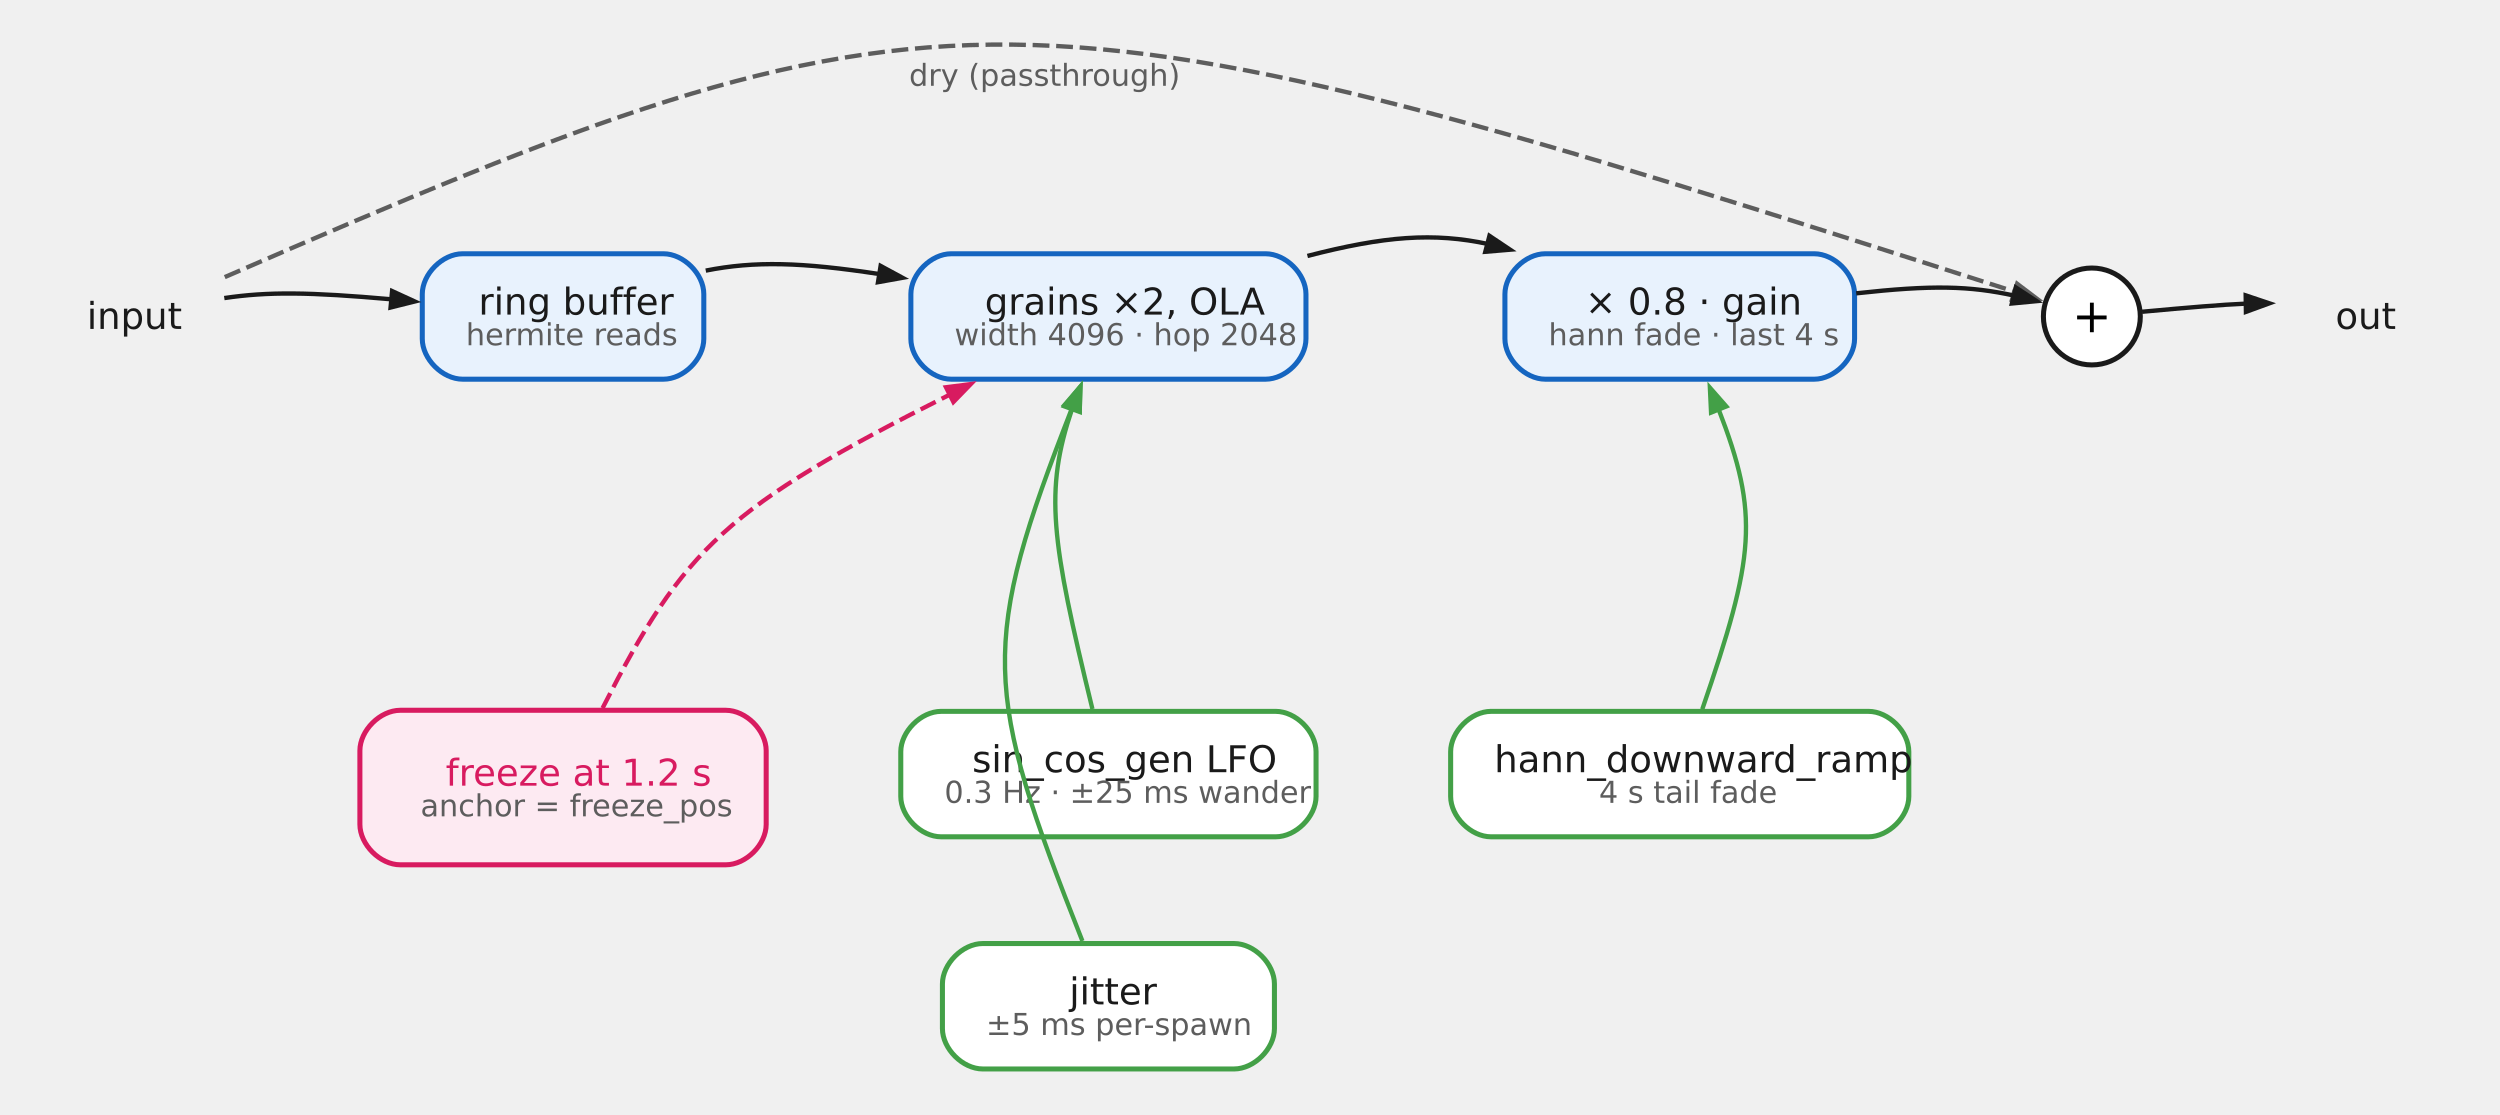
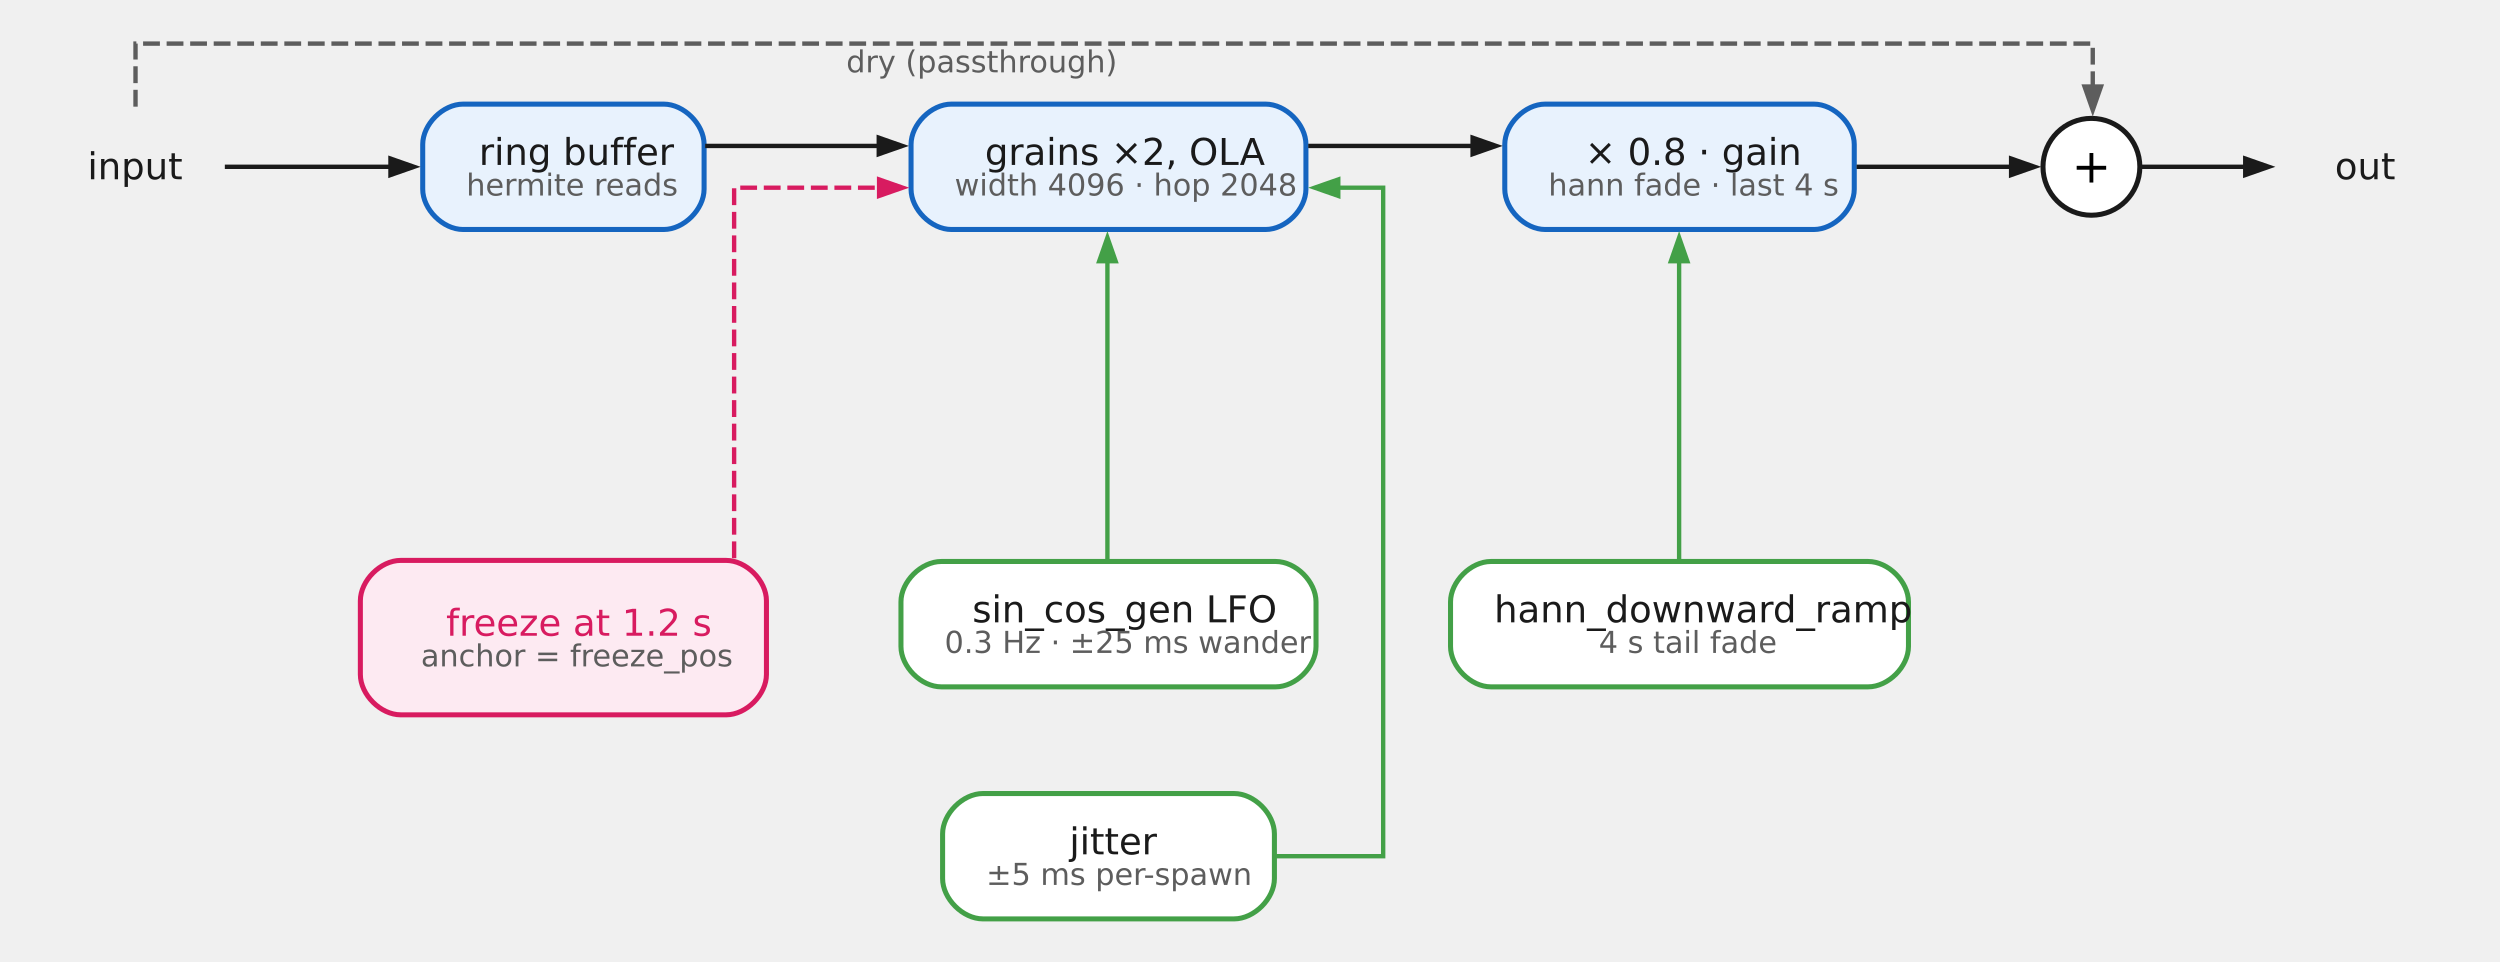
- <svg xmlns="http://www.w3.org/2000/svg" width="720" height="321" viewBox="0.00 0.00 743.00 331.00">
-   <g id="graph0" class="graph" transform="scale(1 1) rotate(0) translate(12.96 317.57)">
+ <svg xmlns="http://www.w3.org/2000/svg" width="720" height="277" viewBox="0.00 0.00 743.00 286.00">
+   <g id="graph0" class="graph" transform="scale(1 1) rotate(0) translate(12.96 273.24)">
    <g id="node1" class="node">
      <text xml:space="preserve" text-anchor="middle" x="27" y="-219.94" font-family="DejaVu Sans, Verdana, sans-serif" font-size="11.00" fill="#1a1a1a">input</text>
    </g>
    <g id="node2" class="node">
      <path fill="#e8f2fd" stroke="#1565c0" stroke-width="1.5" d="M184.21,-242.28C184.21,-242.28 124.54,-242.28 124.54,-242.28 118.54,-242.28 112.54,-236.28 112.54,-230.28 112.54,-230.28 112.54,-217 112.54,-217 112.54,-211 118.54,-205 124.54,-205 124.54,-205 184.21,-205 184.21,-205 190.21,-205 196.21,-211 196.21,-217 196.21,-217 196.21,-230.28 196.21,-230.28 196.21,-236.28 190.21,-242.28 184.21,-242.28" />
      <text xml:space="preserve" text-anchor="start" x="129.25" y="-224.19" font-family="DejaVu Sans, Verdana, sans-serif" font-size="11.00" fill="#1a1a1a">ring buffer</text>
      <text xml:space="preserve" text-anchor="start" x="125.5" y="-215.09" font-family="DejaVu Sans, Verdana, sans-serif" font-size="9.00" fill="#5d5d5d">hermite reads</text>
    </g>
    <g id="edge1" class="edge">
-       <path fill="none" stroke="#1a1a1a" stroke-width="1.3" d="M53.7,-229.11C66.78,-231.04 78.82,-230.91 103.43,-228.74" />
-       <polygon fill="#1a1a1a" stroke="#1a1a1a" stroke-width="1.3" points="103.57,-231.19 110.31,-228.1 103.12,-226.31 103.57,-231.19" />
+       <path fill="none" stroke="#1a1a1a" stroke-width="1.3" d="M53.7,-223.64C53.7,-223.64 102.95,-223.64 102.95,-223.64" />
+       <polygon fill="#1a1a1a" stroke="#1a1a1a" stroke-width="1.3" points="102.95,-226.09 109.95,-223.64 102.95,-221.19 102.95,-226.09" />
    </g>
    <g id="node5" class="node">
      <ellipse fill="white" stroke="#1a1a1a" stroke-width="1.5" cx="608.74" cy="-223.64" rx="14.4" ry="14.4" />
      <text xml:space="preserve" text-anchor="middle" x="608.74" y="-218.96" font-family="DejaVu Sans, Verdana, sans-serif" font-size="14.00">+</text>
    </g>
    <g id="edge6" class="edge">
-       <path fill="none" stroke="#5d5d5d" stroke-width="1.3" stroke-dasharray="5,2" d="M53.84,-235.34C269.08,-328.91 285.84,-327.47 585.82,-231.01" />
-       <polygon fill="#5d5d5d" stroke="#5d5d5d" stroke-width="1.3" points="586.53,-233.36 592.45,-228.88 585.03,-228.69 586.53,-233.36" />
-       <text xml:space="preserve" text-anchor="middle" x="297.51" y="-292.19" font-family="DejaVu Sans, Verdana, sans-serif" font-size="9.00" fill="#5d5d5d">dry (passthrough)</text>
+       <path fill="none" stroke="#5d5d5d" stroke-width="1.3" stroke-dasharray="5,2" d="M27.14,-241.53C27.14,-250.83 27.14,-260.28 27.14,-260.28 27.14,-260.28 609.14,-260.28 609.14,-260.28 609.14,-260.28 609.14,-247.51 609.14,-247.51" />
+       <polygon fill="#5d5d5d" stroke="#5d5d5d" stroke-width="1.3" points="611.59,-247.51 609.14,-240.51 606.69,-247.51 611.59,-247.51" />
+       <text xml:space="preserve" text-anchor="middle" x="278.78" y="-251.73" font-family="DejaVu Sans, Verdana, sans-serif" font-size="9.00" fill="#5d5d5d">dry (passthrough)</text>
    </g>
    <g id="node3" class="node">
      <path fill="#e8f2fd" stroke="#1565c0" stroke-width="1.5" d="M363.17,-242.28C363.17,-242.28 269.75,-242.28 269.75,-242.28 263.75,-242.28 257.75,-236.28 257.75,-230.28 257.75,-230.28 257.75,-217 257.75,-217 257.75,-211 263.75,-205 269.75,-205 269.75,-205 363.17,-205 363.17,-205 369.17,-205 375.17,-211 375.17,-217 375.17,-217 375.17,-230.28 375.17,-230.28 375.17,-236.28 369.17,-242.28 363.17,-242.28" />
      <text xml:space="preserve" text-anchor="start" x="279.71" y="-224.19" font-family="DejaVu Sans, Verdana, sans-serif" font-size="11.00" fill="#1a1a1a">grains ×2, OLA</text>
      <text xml:space="preserve" text-anchor="start" x="270.71" y="-215.09" font-family="DejaVu Sans, Verdana, sans-serif" font-size="9.00" fill="#5d5d5d">width 4096 · hop 2048</text>
    </g>
    <g id="edge2" class="edge">
-       <path fill="none" stroke="#1a1a1a" stroke-width="1.3" d="M196.79,-237.27C211.29,-240.15 225.24,-239.8 248.56,-236.22" />
-       <polygon fill="#1a1a1a" stroke="#1a1a1a" stroke-width="1.3" points="248.76,-238.67 255.28,-235.14 247.98,-233.83 248.76,-238.67" />
+       <path fill="none" stroke="#1a1a1a" stroke-width="1.3" d="M196.54,-229.85C196.54,-229.85 248.15,-229.85 248.15,-229.85" />
+       <polygon fill="#1a1a1a" stroke="#1a1a1a" stroke-width="1.3" points="248.15,-232.3 255.15,-229.85 248.15,-227.4 248.15,-232.3" />
    </g>
    <g id="node4" class="node">
      <path fill="#e8f2fd" stroke="#1565c0" stroke-width="1.5" d="M526.22,-242.28C526.22,-242.28 446.3,-242.28 446.3,-242.28 440.3,-242.28 434.3,-236.28 434.3,-230.28 434.3,-230.28 434.3,-217 434.3,-217 434.3,-211 440.3,-205 446.3,-205 446.3,-205 526.22,-205 526.22,-205 532.22,-205 538.22,-211 538.22,-217 538.22,-217 538.22,-230.28 538.22,-230.28 538.22,-236.28 532.22,-242.28 526.22,-242.28" />
      <text xml:space="preserve" text-anchor="start" x="458.13" y="-224.19" font-family="DejaVu Sans, Verdana, sans-serif" font-size="11.00" fill="#1a1a1a">× 0.8 · gain</text>
      <text xml:space="preserve" text-anchor="start" x="447.25" y="-215.09" font-family="DejaVu Sans, Verdana, sans-serif" font-size="9.00" fill="#5d5d5d">hann fade · last 4 s</text>
    </g>
    <g id="edge3" class="edge">
-       <path fill="none" stroke="#1a1a1a" stroke-width="1.3" d="M375.61,-241.63C398.45,-247.53 413.09,-248.69 429.51,-245.13" />
-       <polygon fill="#1a1a1a" stroke="#1a1a1a" stroke-width="1.3" points="429.7,-247.61 435.86,-243.49 428.47,-242.87 429.7,-247.61" />
+       <path fill="none" stroke="#1a1a1a" stroke-width="1.3" d="M375.85,-229.85C375.85,-229.85 424.73,-229.85 424.73,-229.85" />
+       <polygon fill="#1a1a1a" stroke="#1a1a1a" stroke-width="1.3" points="424.73,-232.3 431.73,-229.85 424.73,-227.4 424.73,-232.3" />
    </g>
    <g id="edge4" class="edge">
-       <path fill="none" stroke="#1a1a1a" stroke-width="1.3" d="M538.71,-230.52C561.35,-233.01 572.31,-232.77 585.87,-229.8" />
-       <polygon fill="#1a1a1a" stroke="#1a1a1a" stroke-width="1.3" points="586.14,-232.26 592.35,-228.2 584.97,-227.5 586.14,-232.26" />
+       <path fill="none" stroke="#1a1a1a" stroke-width="1.3" d="M538.91,-223.64C538.91,-223.64 584.86,-223.64 584.86,-223.64" />
+       <polygon fill="#1a1a1a" stroke="#1a1a1a" stroke-width="1.3" points="584.86,-226.09 591.86,-223.64 584.86,-221.19 584.86,-226.09" />
    </g>
    <g id="node6" class="node">
      <text xml:space="preserve" text-anchor="middle" x="690.14" y="-219.94" font-family="DejaVu Sans, Verdana, sans-serif" font-size="11.00" fill="#1a1a1a">out</text>
    </g>
    <g id="edge5" class="edge">
-       <path fill="none" stroke="#1a1a1a" stroke-width="1.3" d="M623.65,-225.04C637.67,-226.34 647.2,-227.14 654.56,-227.46" />
-       <polygon fill="#1a1a1a" stroke="#1a1a1a" stroke-width="1.3" points="654.46,-229.91 661.5,-227.55 654.53,-225.01 654.46,-229.91" />
+       <path fill="none" stroke="#1a1a1a" stroke-width="1.3" d="M623.67,-223.64C623.67,-223.64 654.48,-223.64 654.48,-223.64" />
+       <polygon fill="#1a1a1a" stroke="#1a1a1a" stroke-width="1.3" points="654.48,-226.09 661.48,-223.64 654.48,-221.19 654.48,-226.09" />
    </g>
    <g id="node7" class="node">
      <path fill="#fdeaf2" stroke="#d81b60" stroke-width="1.5" d="M202.75,-106.6C202.75,-106.6 106,-106.6 106,-106.6 100,-106.6 94,-100.6 94,-94.6 94,-94.6 94,-72.68 94,-72.68 94,-66.68 100,-60.68 106,-60.68 106,-60.68 202.75,-60.68 202.75,-60.68 208.75,-60.68 214.75,-66.68 214.75,-72.68 214.75,-72.68 214.75,-94.6 214.75,-94.6 214.75,-100.6 208.75,-106.6 202.75,-106.6" />
      <text xml:space="preserve" text-anchor="start" x="119.5" y="-84.19" font-family="DejaVu Sans, Verdana, sans-serif" font-size="11.00" fill="#d81b60">freeze at 1.2 s</text>
      <text xml:space="preserve" text-anchor="start" x="112" y="-75.09" font-family="DejaVu Sans, Verdana, sans-serif" font-size="9.00" fill="#5d5d5d">anchor = freeze_pos</text>
    </g>
    <g id="edge7" class="edge">
-       <path fill="none" stroke="#d81b60" stroke-width="1.3" stroke-dasharray="5,2" d="M166.11,-107.23C190.39,-154.91 202.74,-166.91 269.36,-200.44" />
-       <polygon fill="#d81b60" stroke="#d81b60" stroke-width="1.3" points="268.19,-202.6 275.55,-203.54 270.39,-198.22 268.19,-202.6" />
+       <path fill="none" stroke="#d81b60" stroke-width="1.3" stroke-dasharray="5,2" d="M205.14,-107.25C205.14,-145.66 205.14,-217.43 205.14,-217.43 205.14,-217.43 248.25,-217.43 248.25,-217.43" />
+       <polygon fill="#d81b60" stroke="#d81b60" stroke-width="1.3" points="248.25,-219.88 255.25,-217.43 248.25,-214.98 248.25,-219.88" />
    </g>
    <g id="node8" class="node">
      <path fill="white" stroke="#43a047" stroke-width="1.5" d="M366.17,-106.28C366.17,-106.28 266.75,-106.28 266.75,-106.28 260.75,-106.28 254.75,-100.28 254.75,-94.28 254.75,-94.28 254.75,-81 254.75,-81 254.75,-75 260.75,-69 266.75,-69 266.75,-69 366.17,-69 366.17,-69 372.17,-69 378.17,-75 378.17,-81 378.17,-81 378.17,-94.28 378.17,-94.28 378.17,-100.28 372.17,-106.28 366.17,-106.28" />
      <text xml:space="preserve" text-anchor="start" x="275.96" y="-88.19" font-family="DejaVu Sans, Verdana, sans-serif" font-size="11.00" fill="#1a1a1a">sin_cos_gen LFO</text>
      <text xml:space="preserve" text-anchor="start" x="267.71" y="-79.09" font-family="DejaVu Sans, Verdana, sans-serif" font-size="9.00" fill="#5d5d5d">0.3 Hz · ±25 ms wander</text>
    </g>
    <g id="edge8" class="edge">
-       <path fill="none" stroke="#43a047" stroke-width="1.3" d="M311.71,-106.97C299.41,-157.41 297.4,-171.66 305.66,-196.16" />
-       <polygon fill="#43a047" stroke="#43a047" stroke-width="1.3" points="303.34,-196.94 308.03,-202.68 307.94,-195.26 303.34,-196.94" />
+       <path fill="none" stroke="#43a047" stroke-width="1.3" d="M316.14,-106.84C316.14,-106.84 316.14,-195.57 316.14,-195.57" />
+       <polygon fill="#43a047" stroke="#43a047" stroke-width="1.3" points="313.69,-195.57 316.14,-202.57 318.59,-195.57 313.69,-195.57" />
    </g>
    <g id="node9" class="node">
      <path fill="white" stroke="#43a047" stroke-width="1.5" d="M353.8,-37.28C353.8,-37.28 279.13,-37.28 279.13,-37.28 273.13,-37.28 267.13,-31.28 267.13,-25.28 267.13,-25.28 267.13,-12 267.13,-12 267.13,-6 273.13,0 279.13,0 279.13,0 353.8,0 353.8,0 359.8,0 365.8,-6 365.8,-12 365.8,-12 365.8,-25.28 365.8,-25.28 365.8,-31.28 359.8,-37.28 353.8,-37.28" />
      <text xml:space="preserve" text-anchor="start" x="304.84" y="-19.19" font-family="DejaVu Sans, Verdana, sans-serif" font-size="11.00" fill="#1a1a1a">jitter</text>
      <text xml:space="preserve" text-anchor="start" x="280.09" y="-10.09" font-family="DejaVu Sans, Verdana, sans-serif" font-size="9.00" fill="#5d5d5d">±5 ms per-spawn</text>
    </g>
    <g id="edge9" class="edge">
-       <path fill="none" stroke="#43a047" stroke-width="1.3" d="M308.73,-38.03C279.05,-113 278.07,-125.9 305.78,-196.76" />
-       <polygon fill="#43a047" stroke="#43a047" stroke-width="1.3" points="303.36,-197.29 308.2,-202.91 307.92,-195.5 303.36,-197.29" />
+       <path fill="none" stroke="#43a047" stroke-width="1.3" d="M366.33,-18.64C383.33,-18.64 398.14,-18.64 398.14,-18.64 398.14,-18.64 398.14,-217.43 398.14,-217.43 398.14,-217.43 384.79,-217.43 384.79,-217.43" />
+       <polygon fill="#43a047" stroke="#43a047" stroke-width="1.3" points="384.79,-214.98 377.79,-217.43 384.79,-219.88 384.79,-214.98" />
    </g>
    <g id="node10" class="node">
      <path fill="white" stroke="#43a047" stroke-width="1.5" d="M542.34,-106.28C542.34,-106.28 430.17,-106.28 430.17,-106.28 424.17,-106.28 418.17,-100.28 418.17,-94.28 418.17,-94.28 418.17,-81 418.17,-81 418.17,-75 424.17,-69 430.17,-69 430.17,-69 542.34,-69 542.34,-69 548.34,-69 554.34,-75 554.34,-81 554.34,-81 554.34,-94.28 554.34,-94.28 554.34,-100.28 548.34,-106.28 542.34,-106.28" />
      <text xml:space="preserve" text-anchor="start" x="431.13" y="-88.19" font-family="DejaVu Sans, Verdana, sans-serif" font-size="11.00" fill="#1a1a1a">hann_downward_ramp</text>
      <text xml:space="preserve" text-anchor="start" x="462.25" y="-79.09" font-family="DejaVu Sans, Verdana, sans-serif" font-size="9.00" fill="#5d5d5d">4 s tail fade</text>
    </g>
    <g id="edge10" class="edge">
-       <path fill="none" stroke="#43a047" stroke-width="1.3" d="M492.95,-106.89C508.51,-152.26 510.1,-164.47 497.73,-196.26" />
-       <polygon fill="#43a047" stroke="#43a047" stroke-width="1.3" points="495.57,-195.08 495.22,-202.49 500.11,-196.91 495.57,-195.08" />
+       <path fill="none" stroke="#43a047" stroke-width="1.3" d="M486.14,-106.84C486.14,-106.84 486.14,-195.57 486.14,-195.57" />
+       <polygon fill="#43a047" stroke="#43a047" stroke-width="1.3" points="483.69,-195.57 486.14,-202.57 488.59,-195.57 483.69,-195.57" />
    </g>
  </g>
</svg>
